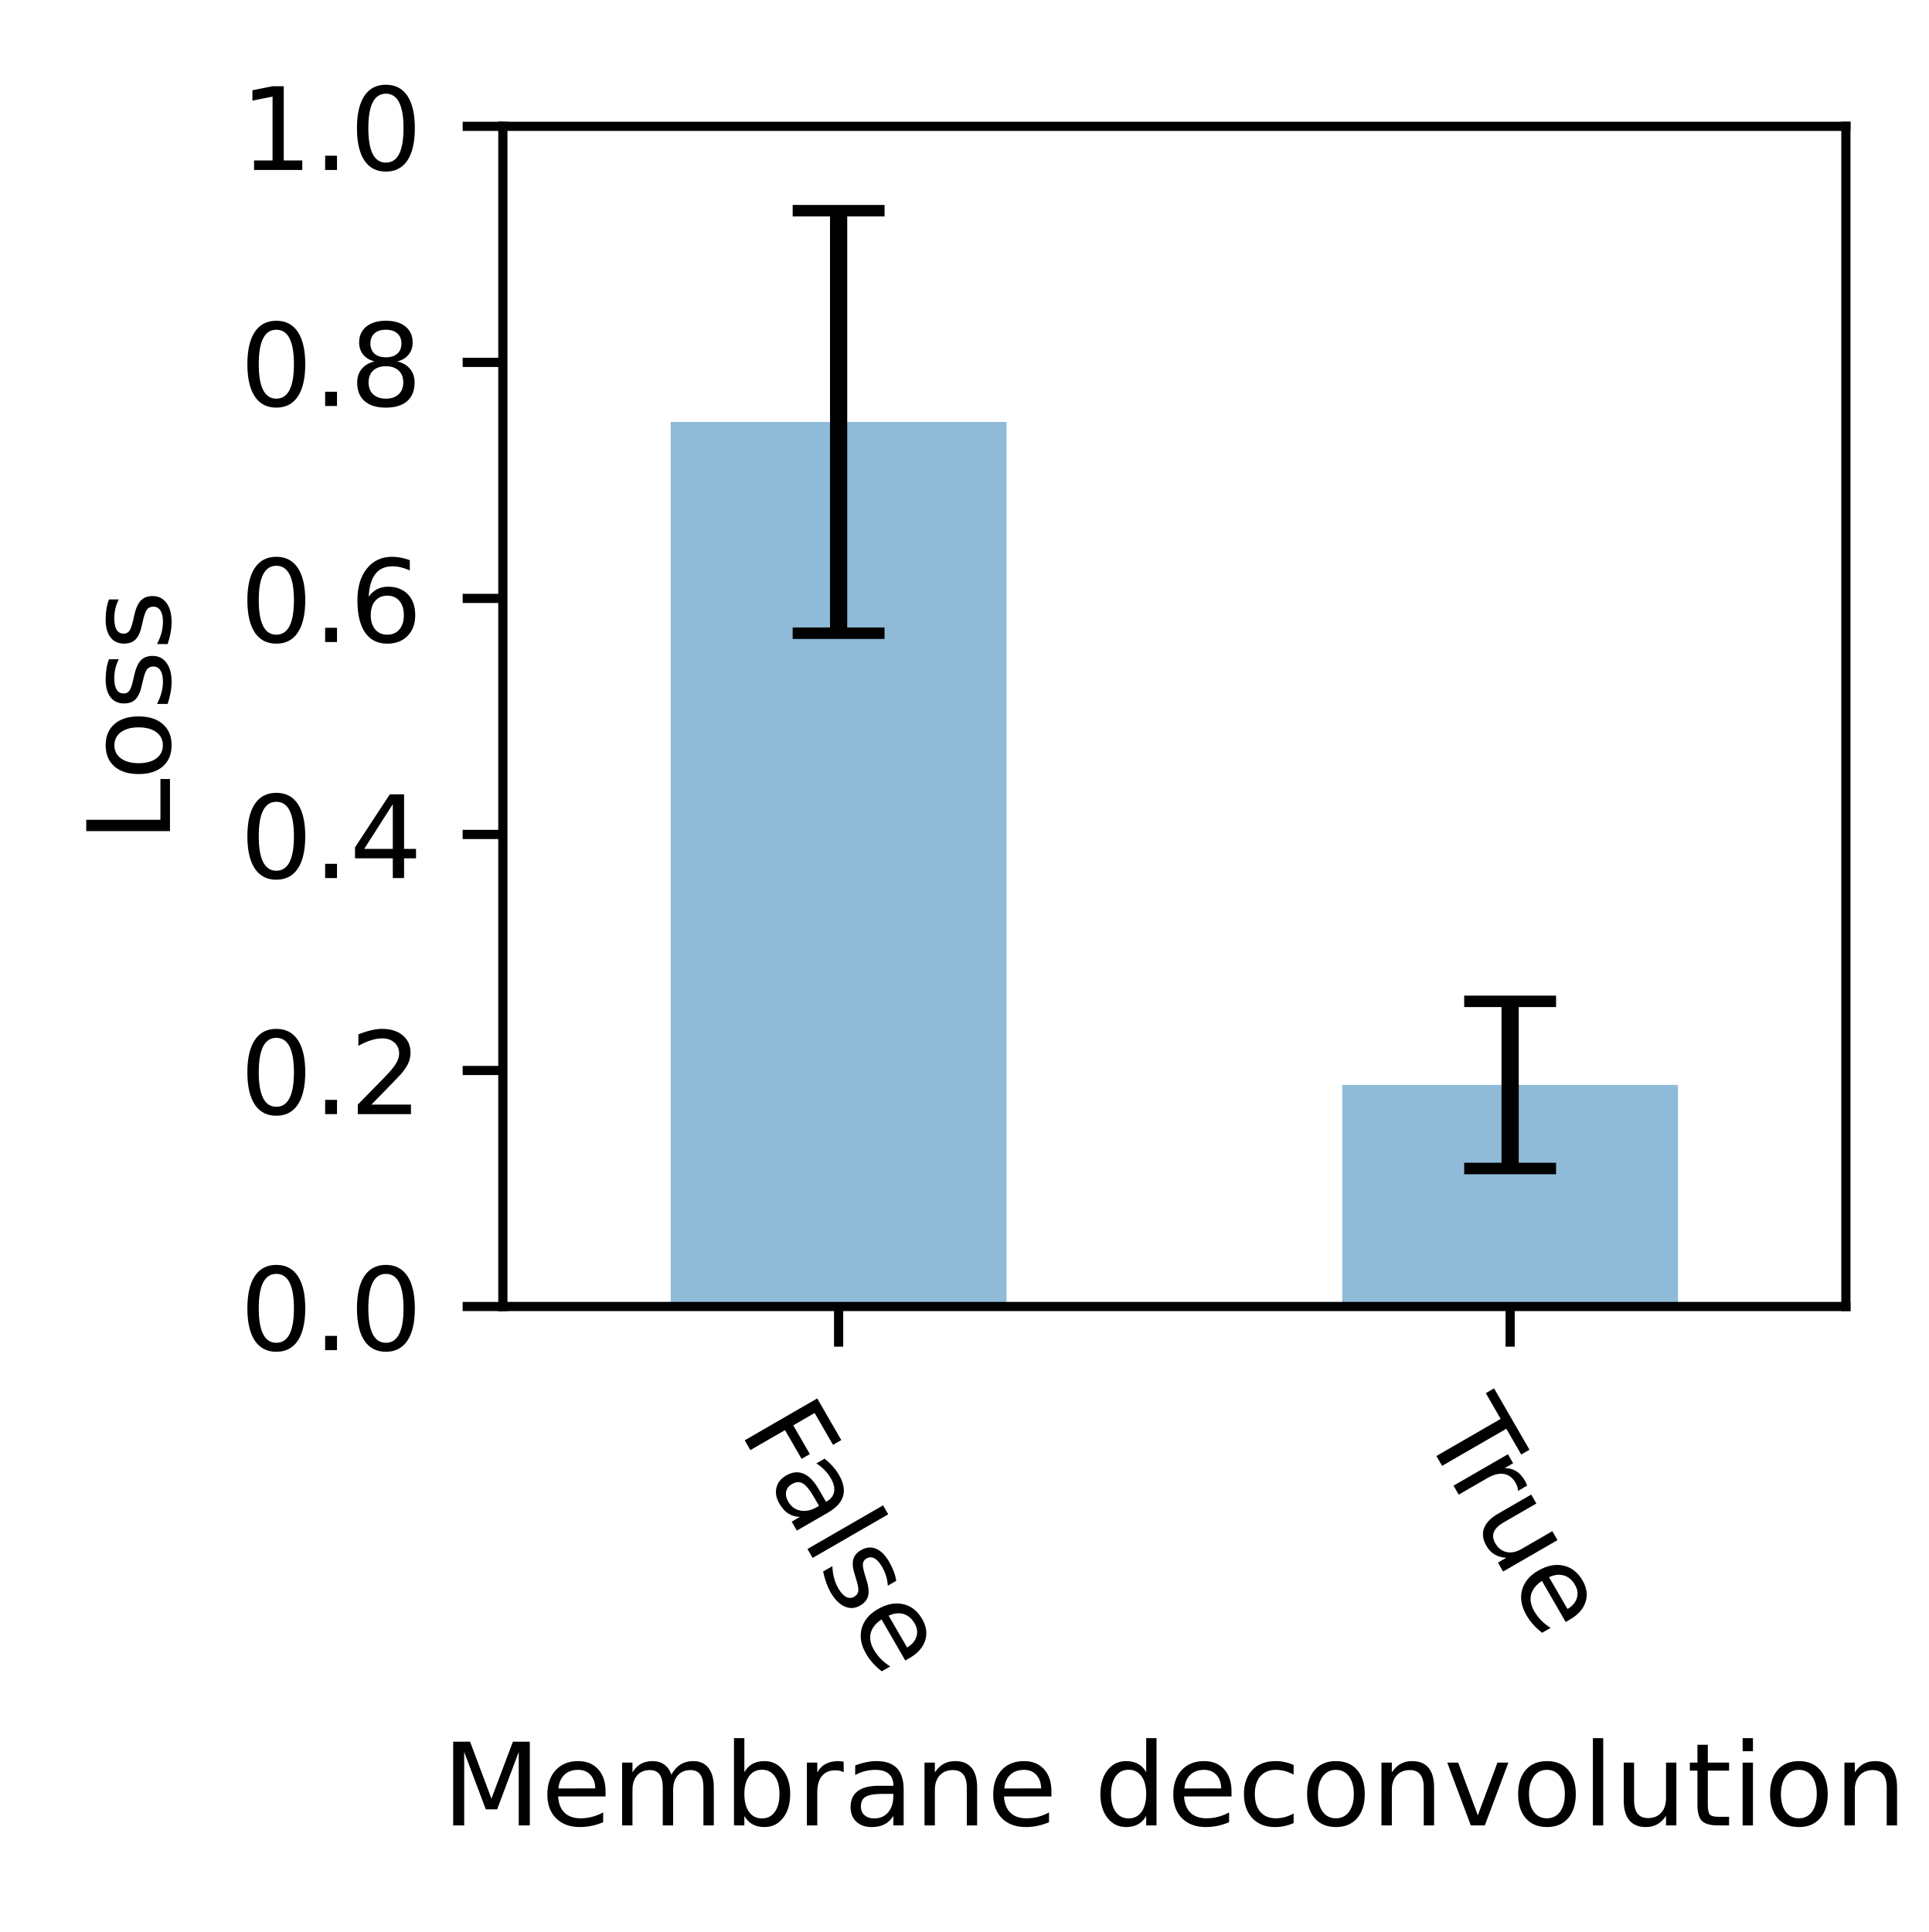
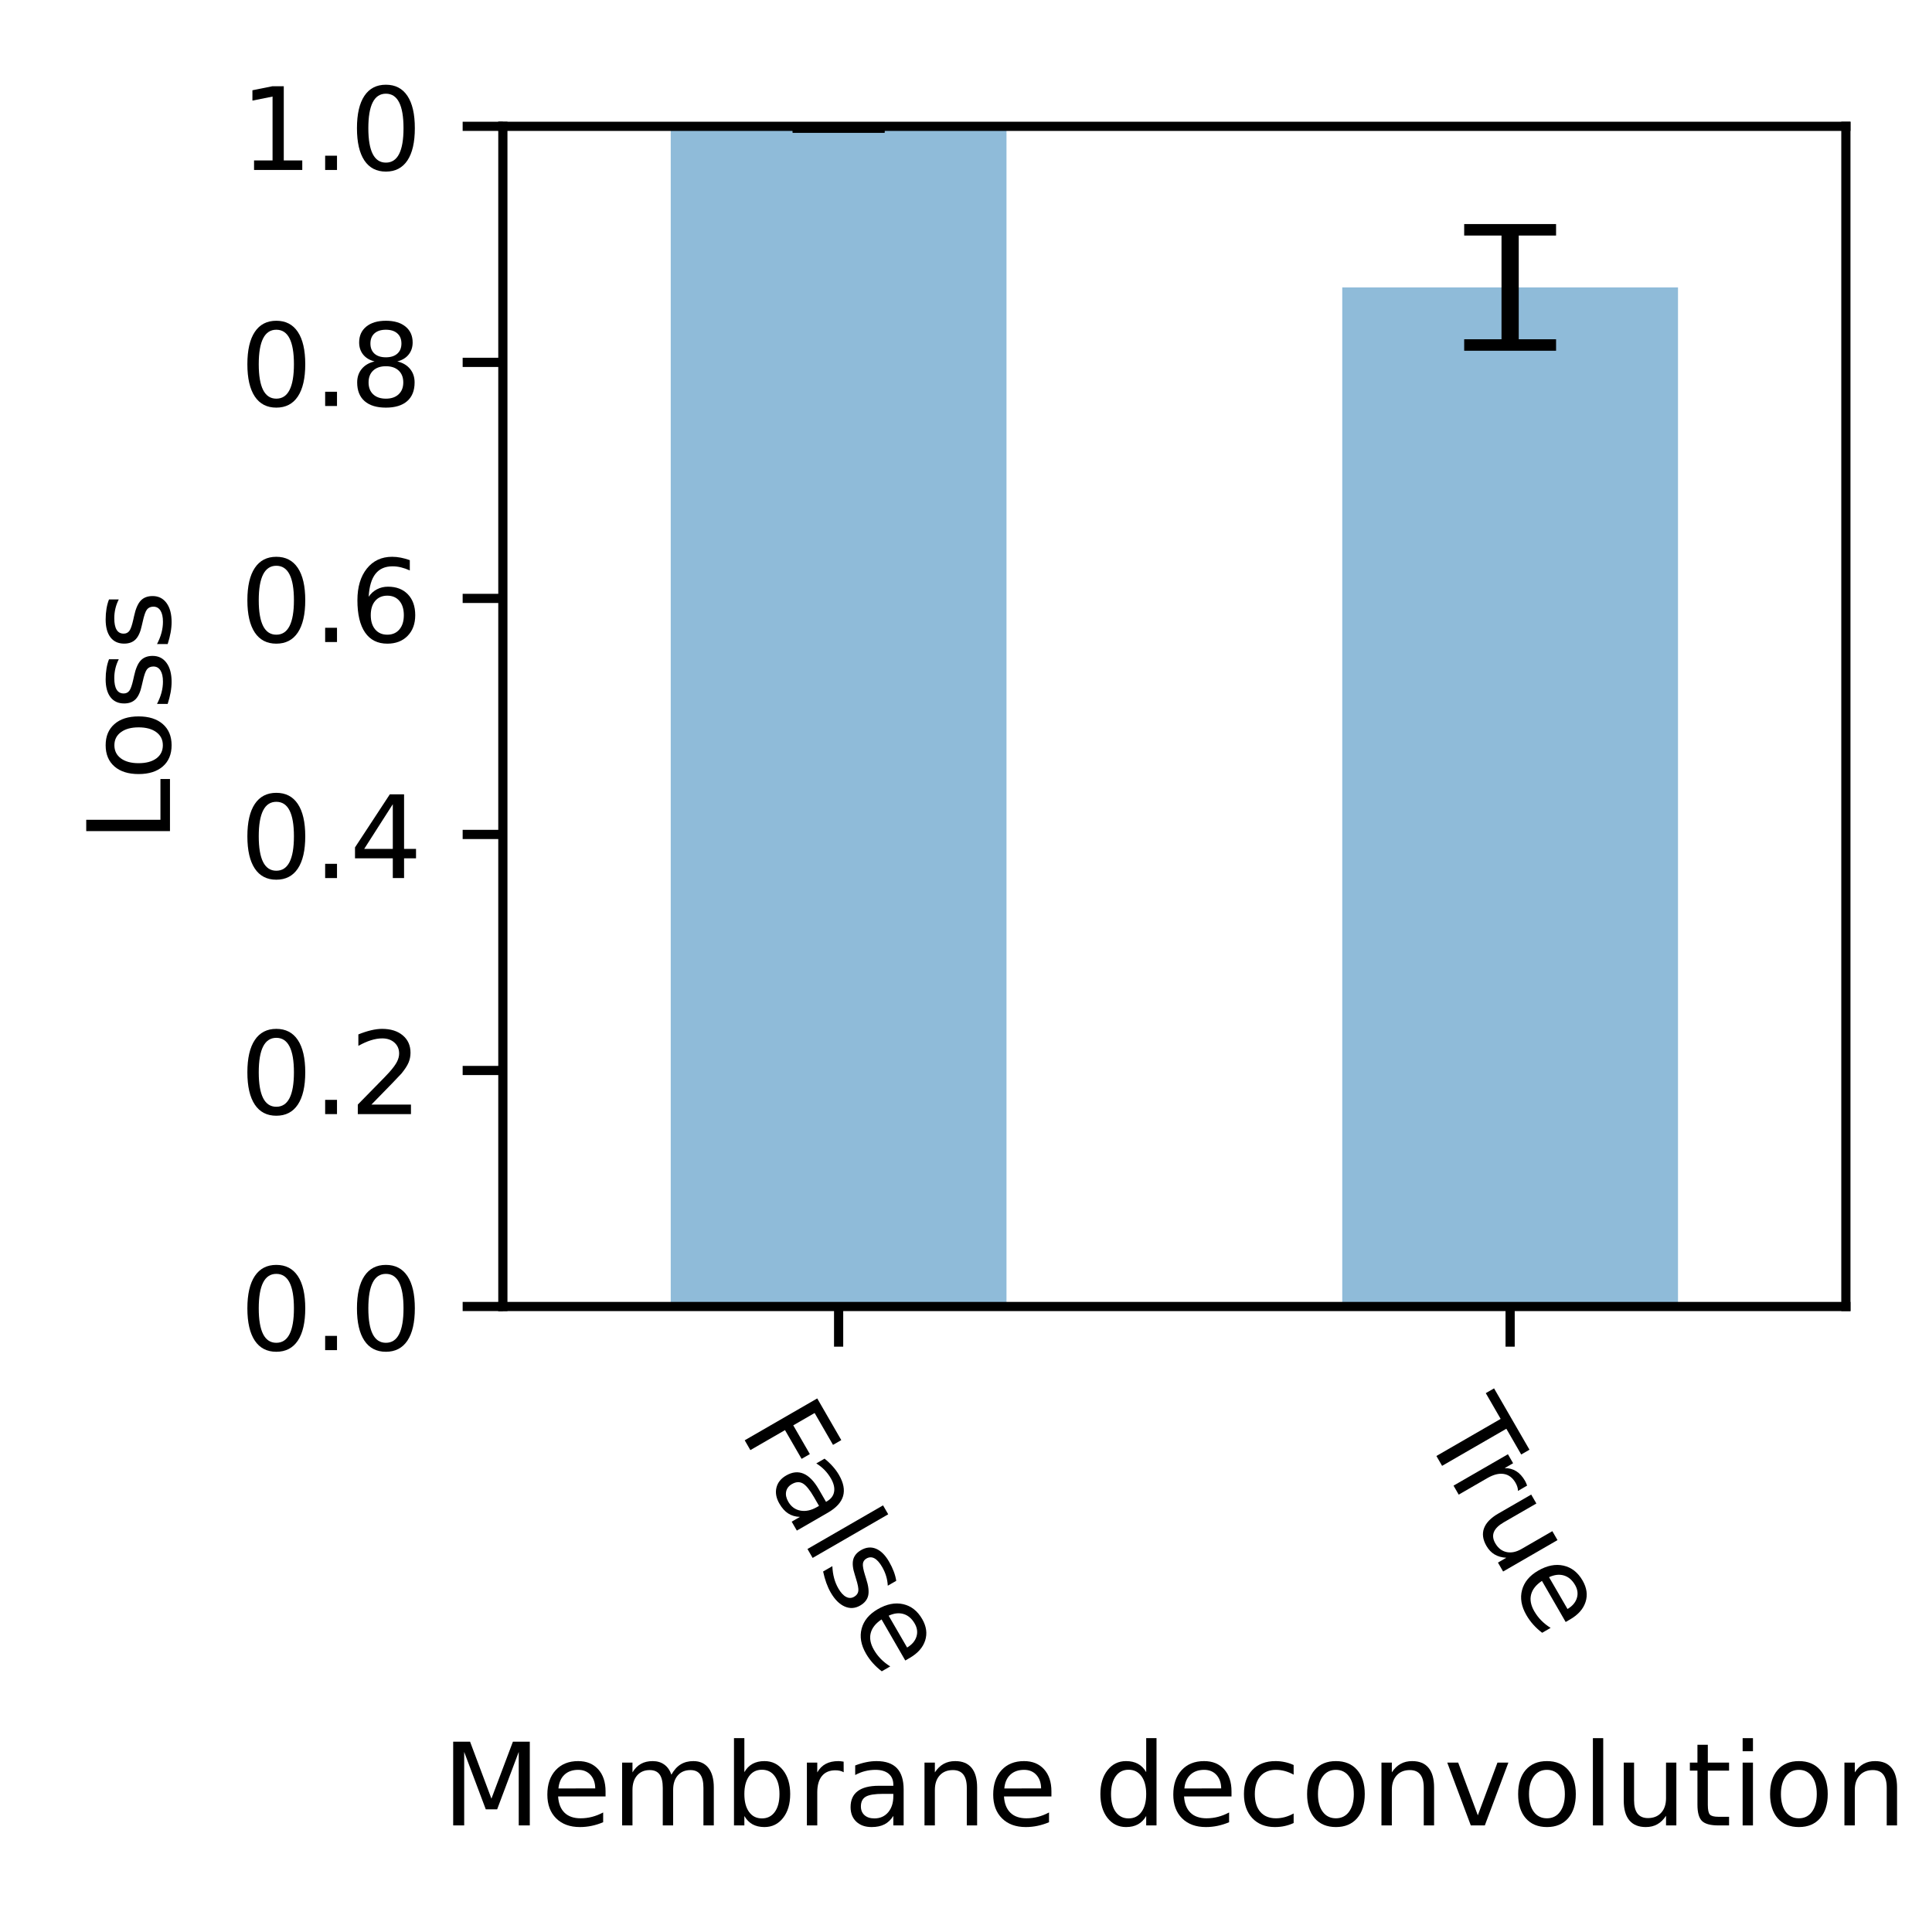
<svg xmlns="http://www.w3.org/2000/svg" xmlns:xlink="http://www.w3.org/1999/xlink" width="167.91pt" height="168.216pt" viewBox="0 0 167.91 168.216" version="1.1">
  <defs>
    <style type="text/css">*{stroke-linejoin: round; stroke-linecap: butt}</style>
  </defs>
  <g id="figure_1">
    <g id="patch_1">
      <path d="M -0 168.216  L 167.91 168.216  L 167.91 -0  L -0 -0  L -0 168.216  z " style="fill: none" />
    </g>
    <g id="axes_1">
      <g id="patch_2">
        <path d="M 43.781 113.755  L 160.71 113.755  L 160.71 10.999  L 43.781 10.999  L 43.781 113.755  z " style="fill: none" />
      </g>
      <g id="patch_3">
-         <path d="M 58.397 113.755  L 87.63 113.755  L 87.63 36.74  L 58.397 36.74  z " clip-path="url(#pc7e5978480)" style="fill: #1f77b4; opacity: 0.5" />
+         <path d="M 58.397 113.755  L 87.63 113.755  L 87.63 11.057  L 58.397 11.057  z " clip-path="url(#p2e4f0f31f2)" style="fill: #1f77b4; opacity: 0.5" />
      </g>
      <g id="patch_4">
-         <path d="M 116.862 113.755  L 146.094 113.755  L 146.094 94.461  L 116.862 94.461  z " clip-path="url(#pc7e5978480)" style="fill: #1f77b4; opacity: 0.5" />
+         <path d="M 116.862 113.755  L 146.094 113.755  L 146.094 25.025  L 116.862 25.025  z " clip-path="url(#p2e4f0f31f2)" style="fill: #1f77b4; opacity: 0.5" />
      </g>
      <g id="matplotlib.axis_1">
        <g id="xtick_1">
          <g id="line2d_1">
            <defs>
-               <path id="ma8aa856f75" d="M 0 0  L 0 3.5  " style="stroke: #000000; stroke-width: 0.8" />
-             </defs>
-             <g>
-               <use xlink:href="#ma8aa856f75" x="73.014" y="113.755" style="stroke: #000000; stroke-width: 0.8" />
+               <path id="maaaf681339" d="M 0 0  L 0 3.5  " style="stroke: #000000; stroke-width: 0.8" />
+             </defs>
+             <g>
+               <use xlink:href="#maaaf681339" x="73.014" y="113.755" style="stroke: #000000; stroke-width: 0.8" />
            </g>
          </g>
          <g id="text_1">
            <g transform="translate(64.34689 124.5543) rotate(-300) scale(0.1 -0.1)">
              <defs>
                <path id="DejaVuSans-46" d="M 628 4666  L 3309 4666  L 3309 4134  L 1259 4134  L 1259 2759  L 3109 2759  L 3109 2228  L 1259 2228  L 1259 0  L 628 0  L 628 4666  z " transform="scale(0.015625)" />
                <path id="DejaVuSans-61" d="M 2194 1759  Q 1497 1759 1228 1600  Q 959 1441 959 1056  Q 959 750 1161 570  Q 1363 391 1709 391  Q 2188 391 2477 730  Q 2766 1069 2766 1631  L 2766 1759  L 2194 1759  z M 3341 1997  L 3341 0  L 2766 0  L 2766 531  Q 2569 213 2275 61  Q 1981 -91 1556 -91  Q 1019 -91 701 211  Q 384 513 384 1019  Q 384 1609 779 1909  Q 1175 2209 1959 2209  L 2766 2209  L 2766 2266  Q 2766 2663 2505 2880  Q 2244 3097 1772 3097  Q 1472 3097 1187 3025  Q 903 2953 641 2809  L 641 3341  Q 956 3463 1253 3523  Q 1550 3584 1831 3584  Q 2591 3584 2966 3190  Q 3341 2797 3341 1997  z " transform="scale(0.015625)" />
                <path id="DejaVuSans-6c" d="M 603 4863  L 1178 4863  L 1178 0  L 603 0  L 603 4863  z " transform="scale(0.015625)" />
                <path id="DejaVuSans-73" d="M 2834 3397  L 2834 2853  Q 2591 2978 2328 3040  Q 2066 3103 1784 3103  Q 1356 3103 1142 2972  Q 928 2841 928 2578  Q 928 2378 1081 2264  Q 1234 2150 1697 2047  L 1894 2003  Q 2506 1872 2764 1633  Q 3022 1394 3022 966  Q 3022 478 2636 193  Q 2250 -91 1575 -91  Q 1294 -91 989 -36  Q 684 19 347 128  L 347 722  Q 666 556 975 473  Q 1284 391 1588 391  Q 1994 391 2212 530  Q 2431 669 2431 922  Q 2431 1156 2273 1281  Q 2116 1406 1581 1522  L 1381 1569  Q 847 1681 609 1914  Q 372 2147 372 2553  Q 372 3047 722 3315  Q 1072 3584 1716 3584  Q 2034 3584 2315 3537  Q 2597 3491 2834 3397  z " transform="scale(0.015625)" />
                <path id="DejaVuSans-65" d="M 3597 1894  L 3597 1613  L 953 1613  Q 991 1019 1311 708  Q 1631 397 2203 397  Q 2534 397 2845 478  Q 3156 559 3463 722  L 3463 178  Q 3153 47 2828 -22  Q 2503 -91 2169 -91  Q 1331 -91 842 396  Q 353 884 353 1716  Q 353 2575 817 3079  Q 1281 3584 2069 3584  Q 2775 3584 3186 3129  Q 3597 2675 3597 1894  z M 3022 2063  Q 3016 2534 2758 2815  Q 2500 3097 2075 3097  Q 1594 3097 1305 2825  Q 1016 2553 972 2059  L 3022 2063  z " transform="scale(0.015625)" />
              </defs>
              <use xlink:href="#DejaVuSans-46" />
              <use xlink:href="#DejaVuSans-61" transform="translate(48.39453 0)" />
              <use xlink:href="#DejaVuSans-6c" transform="translate(109.6738 0)" />
              <use xlink:href="#DejaVuSans-73" transform="translate(137.457 0)" />
              <use xlink:href="#DejaVuSans-65" transform="translate(189.5566 0)" />
            </g>
          </g>
        </g>
        <g id="xtick_2">
          <g id="line2d_2">
            <g>
-               <use xlink:href="#ma8aa856f75" x="131.478" y="113.755" style="stroke: #000000; stroke-width: 0.8" />
+               <use xlink:href="#maaaf681339" x="131.478" y="113.755" style="stroke: #000000; stroke-width: 0.8" />
            </g>
          </g>
          <g id="text_2">
            <g transform="translate(123.7798 124.5543) rotate(-300) scale(0.1 -0.1)">
              <defs>
                <path id="DejaVuSans-54" d="M -19 4666  L 3928 4666  L 3928 4134  L 2272 4134  L 2272 0  L 1638 0  L 1638 4134  L -19 4134  L -19 4666  z " transform="scale(0.015625)" />
                <path id="DejaVuSans-72" d="M 2631 2963  Q 2534 3019 2420 3045  Q 2306 3072 2169 3072  Q 1681 3072 1420 2755  Q 1159 2438 1159 1844  L 1159 0  L 581 0  L 581 3500  L 1159 3500  L 1159 2956  Q 1341 3275 1631 3429  Q 1922 3584 2338 3584  Q 2397 3584 2469 3576  Q 2541 3569 2628 3553  L 2631 2963  z " transform="scale(0.015625)" />
                <path id="DejaVuSans-75" d="M 544 1381  L 544 3500  L 1119 3500  L 1119 1403  Q 1119 906 1312 657  Q 1506 409 1894 409  Q 2359 409 2629 706  Q 2900 1003 2900 1516  L 2900 3500  L 3475 3500  L 3475 0  L 2900 0  L 2900 538  Q 2691 219 2414 64  Q 2138 -91 1772 -91  Q 1169 -91 856 284  Q 544 659 544 1381  z M 1991 3584  L 1991 3584  z " transform="scale(0.015625)" />
              </defs>
              <use xlink:href="#DejaVuSans-54" />
              <use xlink:href="#DejaVuSans-72" transform="translate(46.33398 0)" />
              <use xlink:href="#DejaVuSans-75" transform="translate(87.44727 0)" />
              <use xlink:href="#DejaVuSans-65" transform="translate(150.8262 0)" />
            </g>
          </g>
        </g>
        <g id="text_3">
          <g transform="translate(38.47472 158.9366) scale(0.1 -0.1)">
            <defs>
              <path id="DejaVuSans-4d" d="M 628 4666  L 1569 4666  L 2759 1491  L 3956 4666  L 4897 4666  L 4897 0  L 4281 0  L 4281 4097  L 3078 897  L 2444 897  L 1241 4097  L 1241 0  L 628 0  L 628 4666  z " transform="scale(0.015625)" />
              <path id="DejaVuSans-6d" d="M 3328 2828  Q 3544 3216 3844 3400  Q 4144 3584 4550 3584  Q 5097 3584 5394 3201  Q 5691 2819 5691 2113  L 5691 0  L 5113 0  L 5113 2094  Q 5113 2597 4934 2840  Q 4756 3084 4391 3084  Q 3944 3084 3684 2787  Q 3425 2491 3425 1978  L 3425 0  L 2847 0  L 2847 2094  Q 2847 2600 2669 2842  Q 2491 3084 2119 3084  Q 1678 3084 1418 2786  Q 1159 2488 1159 1978  L 1159 0  L 581 0  L 581 3500  L 1159 3500  L 1159 2956  Q 1356 3278 1631 3431  Q 1906 3584 2284 3584  Q 2666 3584 2933 3390  Q 3200 3197 3328 2828  z " transform="scale(0.015625)" />
              <path id="DejaVuSans-62" d="M 3116 1747  Q 3116 2381 2855 2742  Q 2594 3103 2138 3103  Q 1681 3103 1420 2742  Q 1159 2381 1159 1747  Q 1159 1113 1420 752  Q 1681 391 2138 391  Q 2594 391 2855 752  Q 3116 1113 3116 1747  z M 1159 2969  Q 1341 3281 1617 3432  Q 1894 3584 2278 3584  Q 2916 3584 3314 3078  Q 3713 2572 3713 1747  Q 3713 922 3314 415  Q 2916 -91 2278 -91  Q 1894 -91 1617 61  Q 1341 213 1159 525  L 1159 0  L 581 0  L 581 4863  L 1159 4863  L 1159 2969  z " transform="scale(0.015625)" />
              <path id="DejaVuSans-6e" d="M 3513 2113  L 3513 0  L 2938 0  L 2938 2094  Q 2938 2591 2744 2837  Q 2550 3084 2163 3084  Q 1697 3084 1428 2787  Q 1159 2491 1159 1978  L 1159 0  L 581 0  L 581 3500  L 1159 3500  L 1159 2956  Q 1366 3272 1645 3428  Q 1925 3584 2291 3584  Q 2894 3584 3203 3211  Q 3513 2838 3513 2113  z " transform="scale(0.015625)" />
              <path id="DejaVuSans-20" transform="scale(0.015625)" />
              <path id="DejaVuSans-64" d="M 2906 2969  L 2906 4863  L 3481 4863  L 3481 0  L 2906 0  L 2906 525  Q 2725 213 2448 61  Q 2172 -91 1784 -91  Q 1150 -91 751 415  Q 353 922 353 1747  Q 353 2572 751 3078  Q 1150 3584 1784 3584  Q 2172 3584 2448 3432  Q 2725 3281 2906 2969  z M 947 1747  Q 947 1113 1208 752  Q 1469 391 1925 391  Q 2381 391 2643 752  Q 2906 1113 2906 1747  Q 2906 2381 2643 2742  Q 2381 3103 1925 3103  Q 1469 3103 1208 2742  Q 947 2381 947 1747  z " transform="scale(0.015625)" />
              <path id="DejaVuSans-63" d="M 3122 3366  L 3122 2828  Q 2878 2963 2633 3030  Q 2388 3097 2138 3097  Q 1578 3097 1268 2742  Q 959 2388 959 1747  Q 959 1106 1268 751  Q 1578 397 2138 397  Q 2388 397 2633 464  Q 2878 531 3122 666  L 3122 134  Q 2881 22 2623 -34  Q 2366 -91 2075 -91  Q 1284 -91 818 406  Q 353 903 353 1747  Q 353 2603 823 3093  Q 1294 3584 2113 3584  Q 2378 3584 2631 3529  Q 2884 3475 3122 3366  z " transform="scale(0.015625)" />
              <path id="DejaVuSans-6f" d="M 1959 3097  Q 1497 3097 1228 2736  Q 959 2375 959 1747  Q 959 1119 1226 758  Q 1494 397 1959 397  Q 2419 397 2687 759  Q 2956 1122 2956 1747  Q 2956 2369 2687 2733  Q 2419 3097 1959 3097  z M 1959 3584  Q 2709 3584 3137 3096  Q 3566 2609 3566 1747  Q 3566 888 3137 398  Q 2709 -91 1959 -91  Q 1206 -91 779 398  Q 353 888 353 1747  Q 353 2609 779 3096  Q 1206 3584 1959 3584  z " transform="scale(0.015625)" />
              <path id="DejaVuSans-76" d="M 191 3500  L 800 3500  L 1894 563  L 2988 3500  L 3597 3500  L 2284 0  L 1503 0  L 191 3500  z " transform="scale(0.015625)" />
              <path id="DejaVuSans-74" d="M 1172 4494  L 1172 3500  L 2356 3500  L 2356 3053  L 1172 3053  L 1172 1153  Q 1172 725 1289 603  Q 1406 481 1766 481  L 2356 481  L 2356 0  L 1766 0  Q 1100 0 847 248  Q 594 497 594 1153  L 594 3053  L 172 3053  L 172 3500  L 594 3500  L 594 4494  L 1172 4494  z " transform="scale(0.015625)" />
              <path id="DejaVuSans-69" d="M 603 3500  L 1178 3500  L 1178 0  L 603 0  L 603 3500  z M 603 4863  L 1178 4863  L 1178 4134  L 603 4134  L 603 4863  z " transform="scale(0.015625)" />
            </defs>
            <use xlink:href="#DejaVuSans-4d" />
            <use xlink:href="#DejaVuSans-65" transform="translate(86.2793 0)" />
            <use xlink:href="#DejaVuSans-6d" transform="translate(147.8027 0)" />
            <use xlink:href="#DejaVuSans-62" transform="translate(245.2148 0)" />
            <use xlink:href="#DejaVuSans-72" transform="translate(308.6914 0)" />
            <use xlink:href="#DejaVuSans-61" transform="translate(349.8047 0)" />
            <use xlink:href="#DejaVuSans-6e" transform="translate(411.084 0)" />
            <use xlink:href="#DejaVuSans-65" transform="translate(474.4629 0)" />
            <use xlink:href="#DejaVuSans-20" transform="translate(535.9863 0)" />
            <use xlink:href="#DejaVuSans-64" transform="translate(567.7734 0)" />
            <use xlink:href="#DejaVuSans-65" transform="translate(631.25 0)" />
            <use xlink:href="#DejaVuSans-63" transform="translate(692.7734 0)" />
            <use xlink:href="#DejaVuSans-6f" transform="translate(747.7539 0)" />
            <use xlink:href="#DejaVuSans-6e" transform="translate(808.9355 0)" />
            <use xlink:href="#DejaVuSans-76" transform="translate(872.3145 0)" />
            <use xlink:href="#DejaVuSans-6f" transform="translate(931.4941 0)" />
            <use xlink:href="#DejaVuSans-6c" transform="translate(992.6758 0)" />
            <use xlink:href="#DejaVuSans-75" transform="translate(1020.459 0)" />
            <use xlink:href="#DejaVuSans-74" transform="translate(1083.838 0)" />
            <use xlink:href="#DejaVuSans-69" transform="translate(1123.047 0)" />
            <use xlink:href="#DejaVuSans-6f" transform="translate(1150.83 0)" />
            <use xlink:href="#DejaVuSans-6e" transform="translate(1212.012 0)" />
          </g>
        </g>
      </g>
      <g id="matplotlib.axis_2">
        <g id="ytick_1">
          <g id="line2d_3">
            <defs>
-               <path id="m7268b196d2" d="M 0 0  L -3.5 0  " style="stroke: #000000; stroke-width: 0.8" />
-             </defs>
-             <g>
-               <use xlink:href="#m7268b196d2" x="43.781" y="113.755" style="stroke: #000000; stroke-width: 0.8" />
+               <path id="md3a2e5927b" d="M 0 0  L -3.5 0  " style="stroke: #000000; stroke-width: 0.8" />
+             </defs>
+             <g>
+               <use xlink:href="#md3a2e5927b" x="43.781" y="113.755" style="stroke: #000000; stroke-width: 0.8" />
            </g>
          </g>
          <g id="text_4">
            <g transform="translate(20.87813 117.5543) scale(0.1 -0.1)">
              <defs>
                <path id="DejaVuSans-30" d="M 2034 4250  Q 1547 4250 1301 3770  Q 1056 3291 1056 2328  Q 1056 1369 1301 889  Q 1547 409 2034 409  Q 2525 409 2770 889  Q 3016 1369 3016 2328  Q 3016 3291 2770 3770  Q 2525 4250 2034 4250  z M 2034 4750  Q 2819 4750 3233 4129  Q 3647 3509 3647 2328  Q 3647 1150 3233 529  Q 2819 -91 2034 -91  Q 1250 -91 836 529  Q 422 1150 422 2328  Q 422 3509 836 4129  Q 1250 4750 2034 4750  z " transform="scale(0.015625)" />
                <path id="DejaVuSans-2e" d="M 684 794  L 1344 794  L 1344 0  L 684 0  L 684 794  z " transform="scale(0.015625)" />
              </defs>
              <use xlink:href="#DejaVuSans-30" />
              <use xlink:href="#DejaVuSans-2e" transform="translate(63.62305 0)" />
              <use xlink:href="#DejaVuSans-30" transform="translate(95.41016 0)" />
            </g>
          </g>
        </g>
        <g id="ytick_2">
          <g id="line2d_4">
            <g>
-               <use xlink:href="#m7268b196d2" x="43.781" y="93.204" style="stroke: #000000; stroke-width: 0.8" />
+               <use xlink:href="#md3a2e5927b" x="43.781" y="93.204" style="stroke: #000000; stroke-width: 0.8" />
            </g>
          </g>
          <g id="text_5">
            <g transform="translate(20.87813 97.00316) scale(0.1 -0.1)">
              <defs>
                <path id="DejaVuSans-32" d="M 1228 531  L 3431 531  L 3431 0  L 469 0  L 469 531  Q 828 903 1448 1529  Q 2069 2156 2228 2338  Q 2531 2678 2651 2914  Q 2772 3150 2772 3378  Q 2772 3750 2511 3984  Q 2250 4219 1831 4219  Q 1534 4219 1204 4116  Q 875 4013 500 3803  L 500 4441  Q 881 4594 1212 4672  Q 1544 4750 1819 4750  Q 2544 4750 2975 4387  Q 3406 4025 3406 3419  Q 3406 3131 3298 2873  Q 3191 2616 2906 2266  Q 2828 2175 2409 1742  Q 1991 1309 1228 531  z " transform="scale(0.015625)" />
              </defs>
              <use xlink:href="#DejaVuSans-30" />
              <use xlink:href="#DejaVuSans-2e" transform="translate(63.62305 0)" />
              <use xlink:href="#DejaVuSans-32" transform="translate(95.41016 0)" />
            </g>
          </g>
        </g>
        <g id="ytick_3">
          <g id="line2d_5">
            <g>
-               <use xlink:href="#m7268b196d2" x="43.781" y="72.653" style="stroke: #000000; stroke-width: 0.8" />
+               <use xlink:href="#md3a2e5927b" x="43.781" y="72.653" style="stroke: #000000; stroke-width: 0.8" />
            </g>
          </g>
          <g id="text_6">
            <g transform="translate(20.87813 76.45198) scale(0.1 -0.1)">
              <defs>
                <path id="DejaVuSans-34" d="M 2419 4116  L 825 1625  L 2419 1625  L 2419 4116  z M 2253 4666  L 3047 4666  L 3047 1625  L 3713 1625  L 3713 1100  L 3047 1100  L 3047 0  L 2419 0  L 2419 1100  L 313 1100  L 313 1709  L 2253 4666  z " transform="scale(0.015625)" />
              </defs>
              <use xlink:href="#DejaVuSans-30" />
              <use xlink:href="#DejaVuSans-2e" transform="translate(63.62305 0)" />
              <use xlink:href="#DejaVuSans-34" transform="translate(95.41016 0)" />
            </g>
          </g>
        </g>
        <g id="ytick_4">
          <g id="line2d_6">
            <g>
-               <use xlink:href="#m7268b196d2" x="43.781" y="52.102" style="stroke: #000000; stroke-width: 0.8" />
+               <use xlink:href="#md3a2e5927b" x="43.781" y="52.102" style="stroke: #000000; stroke-width: 0.8" />
            </g>
          </g>
          <g id="text_7">
            <g transform="translate(20.87813 55.9008) scale(0.1 -0.1)">
              <defs>
                <path id="DejaVuSans-36" d="M 2113 2584  Q 1688 2584 1439 2293  Q 1191 2003 1191 1497  Q 1191 994 1439 701  Q 1688 409 2113 409  Q 2538 409 2786 701  Q 3034 994 3034 1497  Q 3034 2003 2786 2293  Q 2538 2584 2113 2584  z M 3366 4563  L 3366 3988  Q 3128 4100 2886 4159  Q 2644 4219 2406 4219  Q 1781 4219 1451 3797  Q 1122 3375 1075 2522  Q 1259 2794 1537 2939  Q 1816 3084 2150 3084  Q 2853 3084 3261 2657  Q 3669 2231 3669 1497  Q 3669 778 3244 343  Q 2819 -91 2113 -91  Q 1303 -91 875 529  Q 447 1150 447 2328  Q 447 3434 972 4092  Q 1497 4750 2381 4750  Q 2619 4750 2861 4703  Q 3103 4656 3366 4563  z " transform="scale(0.015625)" />
              </defs>
              <use xlink:href="#DejaVuSans-30" />
              <use xlink:href="#DejaVuSans-2e" transform="translate(63.62305 0)" />
              <use xlink:href="#DejaVuSans-36" transform="translate(95.41016 0)" />
            </g>
          </g>
        </g>
        <g id="ytick_5">
          <g id="line2d_7">
            <g>
-               <use xlink:href="#m7268b196d2" x="43.781" y="31.55" style="stroke: #000000; stroke-width: 0.8" />
+               <use xlink:href="#md3a2e5927b" x="43.781" y="31.55" style="stroke: #000000; stroke-width: 0.8" />
            </g>
          </g>
          <g id="text_8">
            <g transform="translate(20.87813 35.34962) scale(0.1 -0.1)">
              <defs>
                <path id="DejaVuSans-38" d="M 2034 2216  Q 1584 2216 1326 1975  Q 1069 1734 1069 1313  Q 1069 891 1326 650  Q 1584 409 2034 409  Q 2484 409 2743 651  Q 3003 894 3003 1313  Q 3003 1734 2745 1975  Q 2488 2216 2034 2216  z M 1403 2484  Q 997 2584 770 2862  Q 544 3141 544 3541  Q 544 4100 942 4425  Q 1341 4750 2034 4750  Q 2731 4750 3128 4425  Q 3525 4100 3525 3541  Q 3525 3141 3298 2862  Q 3072 2584 2669 2484  Q 3125 2378 3379 2068  Q 3634 1759 3634 1313  Q 3634 634 3220 271  Q 2806 -91 2034 -91  Q 1263 -91 848 271  Q 434 634 434 1313  Q 434 1759 690 2068  Q 947 2378 1403 2484  z M 1172 3481  Q 1172 3119 1398 2916  Q 1625 2713 2034 2713  Q 2441 2713 2670 2916  Q 2900 3119 2900 3481  Q 2900 3844 2670 4047  Q 2441 4250 2034 4250  Q 1625 4250 1398 4047  Q 1172 3844 1172 3481  z " transform="scale(0.015625)" />
              </defs>
              <use xlink:href="#DejaVuSans-30" />
              <use xlink:href="#DejaVuSans-2e" transform="translate(63.62305 0)" />
              <use xlink:href="#DejaVuSans-38" transform="translate(95.41016 0)" />
            </g>
          </g>
        </g>
        <g id="ytick_6">
          <g id="line2d_8">
            <g>
-               <use xlink:href="#m7268b196d2" x="43.781" y="10.999" style="stroke: #000000; stroke-width: 0.8" />
+               <use xlink:href="#md3a2e5927b" x="43.781" y="10.999" style="stroke: #000000; stroke-width: 0.8" />
            </g>
          </g>
          <g id="text_9">
            <g transform="translate(20.87813 14.79844) scale(0.1 -0.1)">
              <defs>
                <path id="DejaVuSans-31" d="M 794 531  L 1825 531  L 1825 4091  L 703 3866  L 703 4441  L 1819 4666  L 2450 4666  L 2450 531  L 3481 531  L 3481 0  L 794 0  L 794 531  z " transform="scale(0.015625)" />
              </defs>
              <use xlink:href="#DejaVuSans-31" />
              <use xlink:href="#DejaVuSans-2e" transform="translate(63.62305 0)" />
              <use xlink:href="#DejaVuSans-30" transform="translate(95.41016 0)" />
            </g>
          </g>
        </g>
        <g id="text_10">
          <g transform="translate(14.79844 73.34436) rotate(-90) scale(0.1 -0.1)">
            <defs>
              <path id="DejaVuSans-4c" d="M 628 4666  L 1259 4666  L 1259 531  L 3531 531  L 3531 0  L 628 0  L 628 4666  z " transform="scale(0.015625)" />
            </defs>
            <use xlink:href="#DejaVuSans-4c" />
            <use xlink:href="#DejaVuSans-6f" transform="translate(53.96289 0)" />
            <use xlink:href="#DejaVuSans-73" transform="translate(115.1445 0)" />
            <use xlink:href="#DejaVuSans-73" transform="translate(167.2441 0)" />
          </g>
        </g>
      </g>
      <g id="LineCollection_1">
-         <path d="M 73.014 55.134  L 73.014 18.346  " clip-path="url(#pc7e5978480)" style="fill: none; stroke: #000000; stroke-width: 1.5" />
-         <path d="M 131.478 101.738  L 131.478 87.185  " clip-path="url(#pc7e5978480)" style="fill: none; stroke: #000000; stroke-width: 1.5" />
+         <path d="M 73.014 11.057  L 73.014 11.056  " clip-path="url(#p2e4f0f31f2)" style="fill: none; stroke: #000000; stroke-width: 1.5" />
+         <path d="M 131.478 30.04  L 131.478 20.01  " clip-path="url(#p2e4f0f31f2)" style="fill: none; stroke: #000000; stroke-width: 1.5" />
      </g>
      <g id="line2d_9">
        <defs>
-           <path id="md43aee3f1d" d="M 4 0  L -4 -0  " style="stroke: #000000" />
+           <path id="mf65144615c" d="M 4 0  L -4 -0  " style="stroke: #000000" />
        </defs>
-         <g clip-path="url(#pc7e5978480)">
-           <use xlink:href="#md43aee3f1d" x="73.014" y="55.134" style="fill: #1f77b4; stroke: #000000" />
-           <use xlink:href="#md43aee3f1d" x="131.478" y="101.738" style="fill: #1f77b4; stroke: #000000" />
+         <g clip-path="url(#p2e4f0f31f2)">
+           <use xlink:href="#mf65144615c" x="73.014" y="11.057" style="fill: #1f77b4; stroke: #000000" />
+           <use xlink:href="#mf65144615c" x="131.478" y="30.04" style="fill: #1f77b4; stroke: #000000" />
        </g>
      </g>
      <g id="line2d_10">
-         <g clip-path="url(#pc7e5978480)">
-           <use xlink:href="#md43aee3f1d" x="73.014" y="18.346" style="fill: #1f77b4; stroke: #000000" />
-           <use xlink:href="#md43aee3f1d" x="131.478" y="87.185" style="fill: #1f77b4; stroke: #000000" />
+         <g clip-path="url(#p2e4f0f31f2)">
+           <use xlink:href="#mf65144615c" x="73.014" y="11.056" style="fill: #1f77b4; stroke: #000000" />
+           <use xlink:href="#mf65144615c" x="131.478" y="20.01" style="fill: #1f77b4; stroke: #000000" />
        </g>
      </g>
      <g id="patch_5">
        <path d="M 43.781 113.755  L 43.781 10.999  " style="fill: none; stroke: #000000; stroke-width: 0.8; stroke-linejoin: miter; stroke-linecap: square" />
      </g>
      <g id="patch_6">
        <path d="M 160.71 113.755  L 160.71 10.999  " style="fill: none; stroke: #000000; stroke-width: 0.8; stroke-linejoin: miter; stroke-linecap: square" />
      </g>
      <g id="patch_7">
        <path d="M 43.781 113.755  L 160.71 113.755  " style="fill: none; stroke: #000000; stroke-width: 0.8; stroke-linejoin: miter; stroke-linecap: square" />
      </g>
      <g id="patch_8">
        <path d="M 43.781 10.999  L 160.71 10.999  " style="fill: none; stroke: #000000; stroke-width: 0.8; stroke-linejoin: miter; stroke-linecap: square" />
      </g>
    </g>
  </g>
  <defs>
-     <clipPath id="pc7e5978480">
+     <clipPath id="p2e4f0f31f2">
      <rect x="43.781" y="10.999" width="116.929" height="102.756" />
    </clipPath>
  </defs>
</svg>
